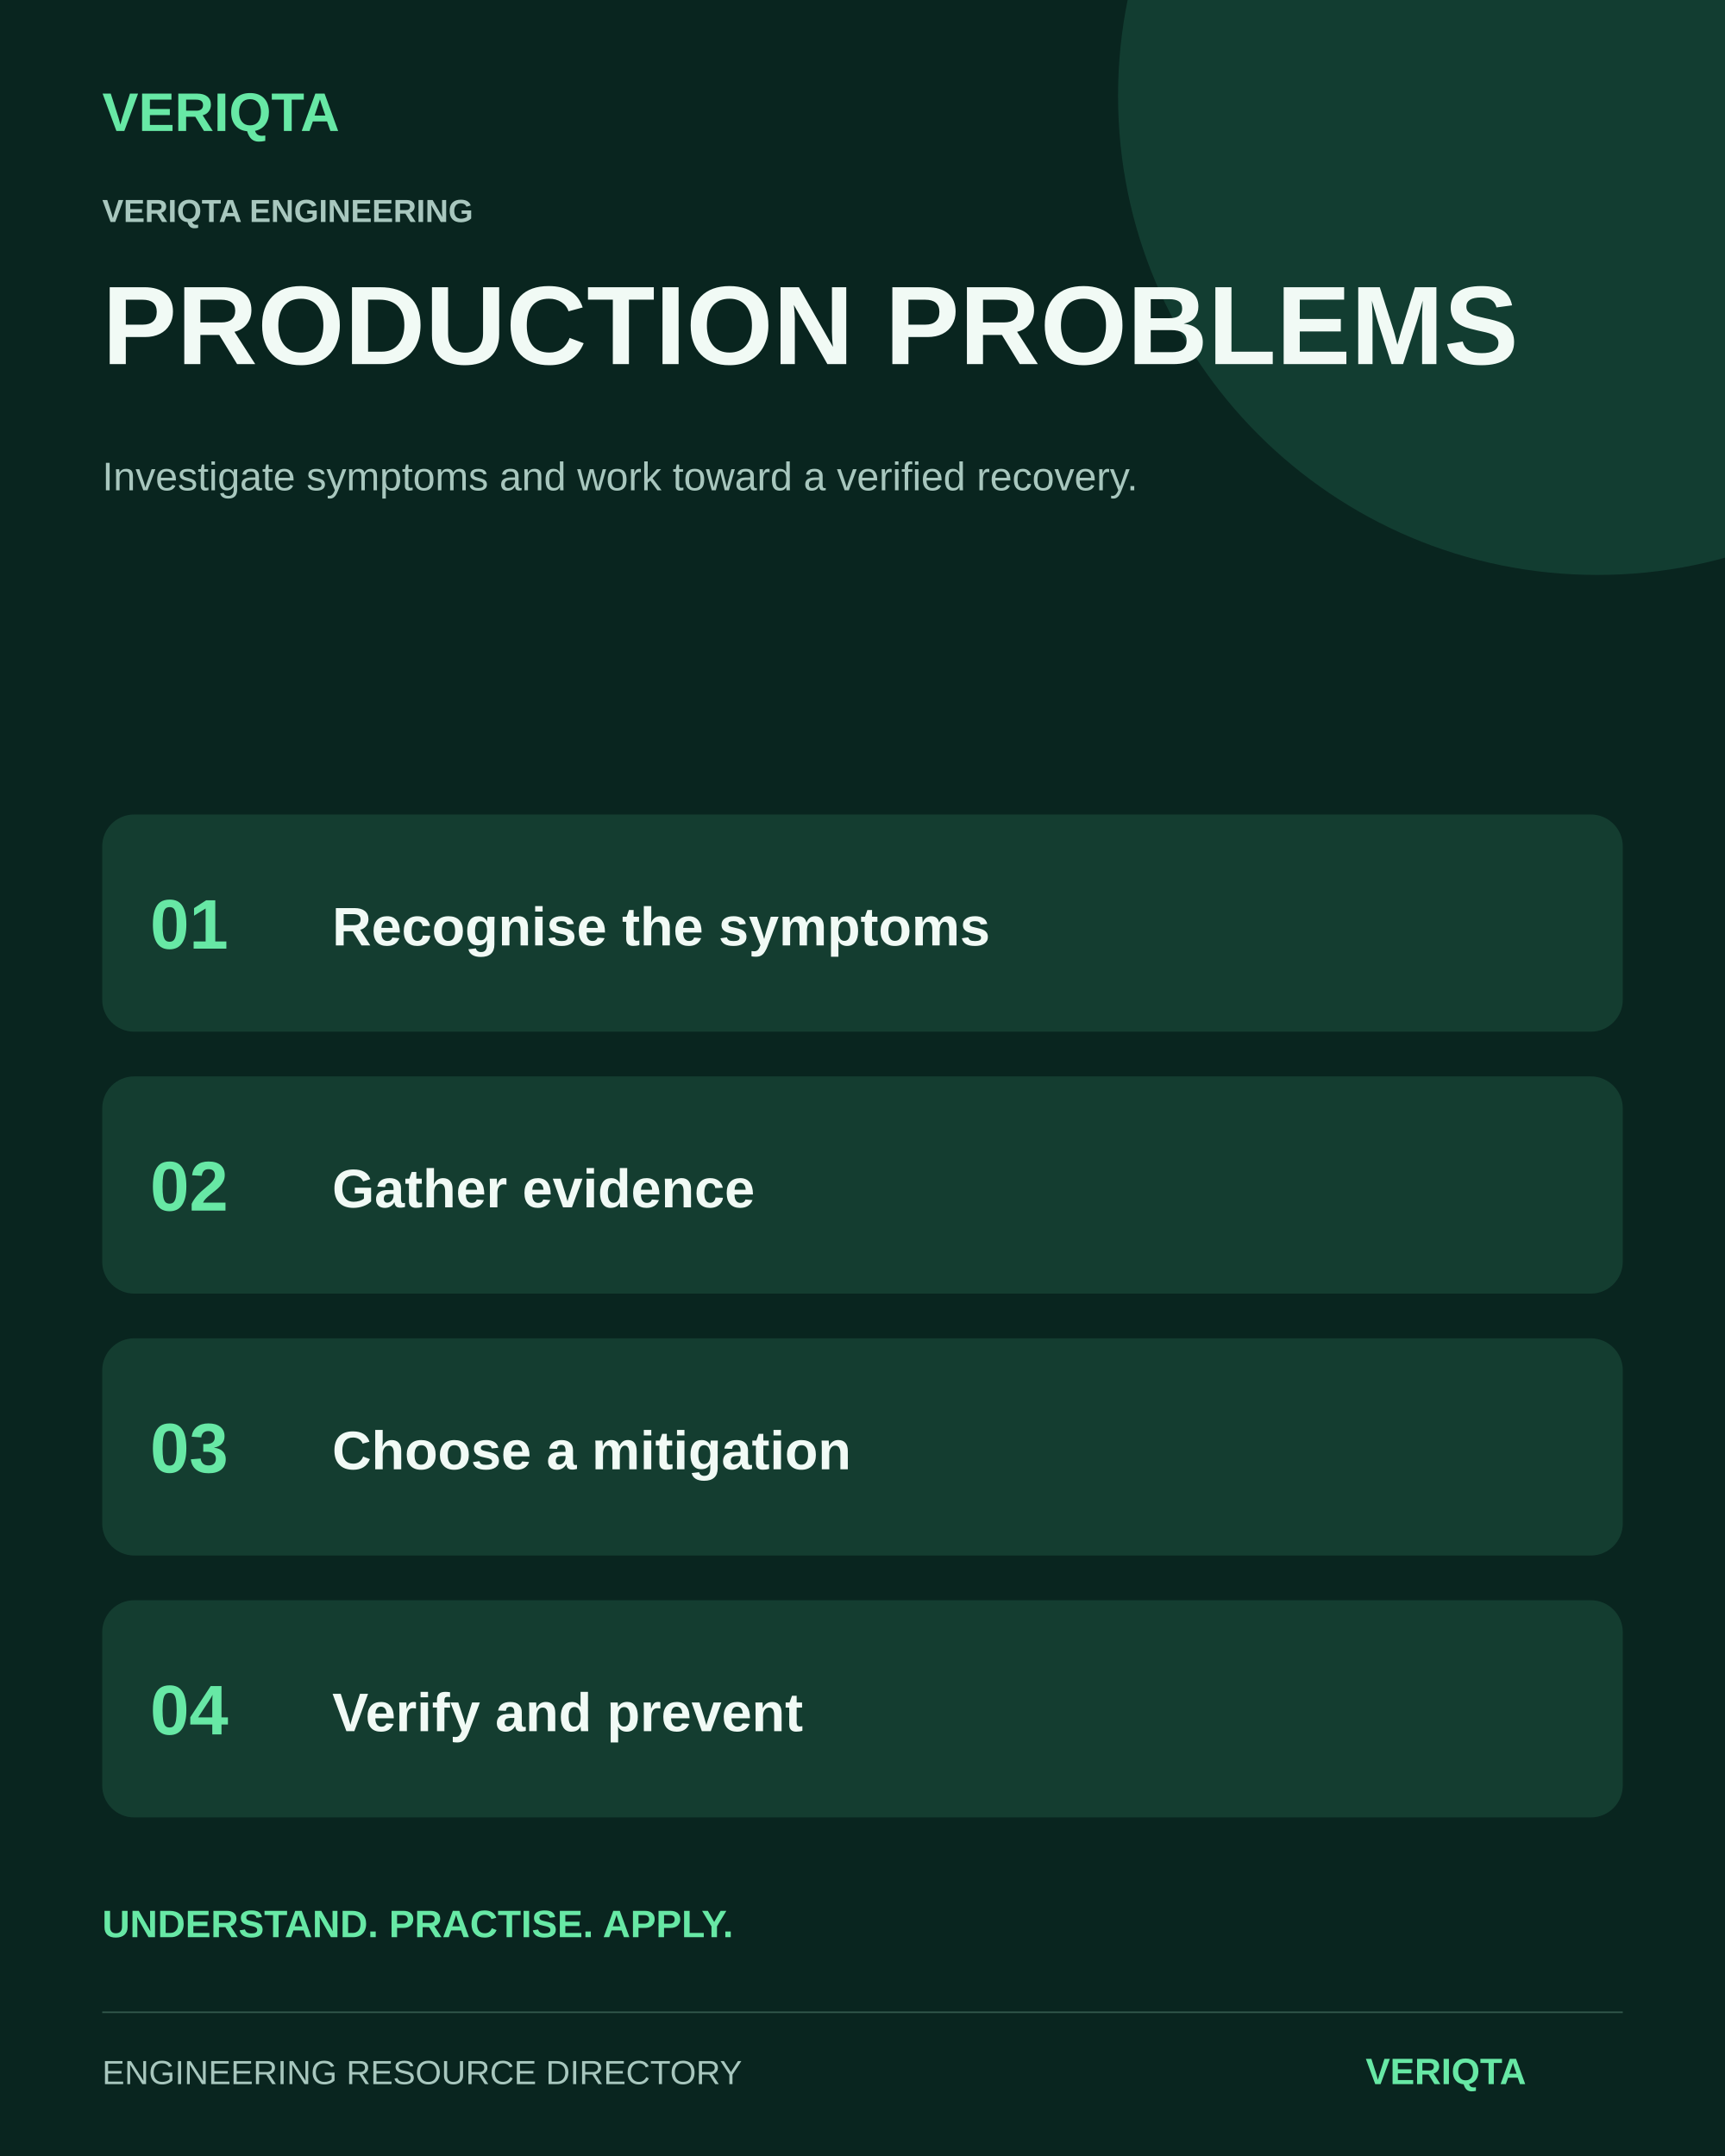
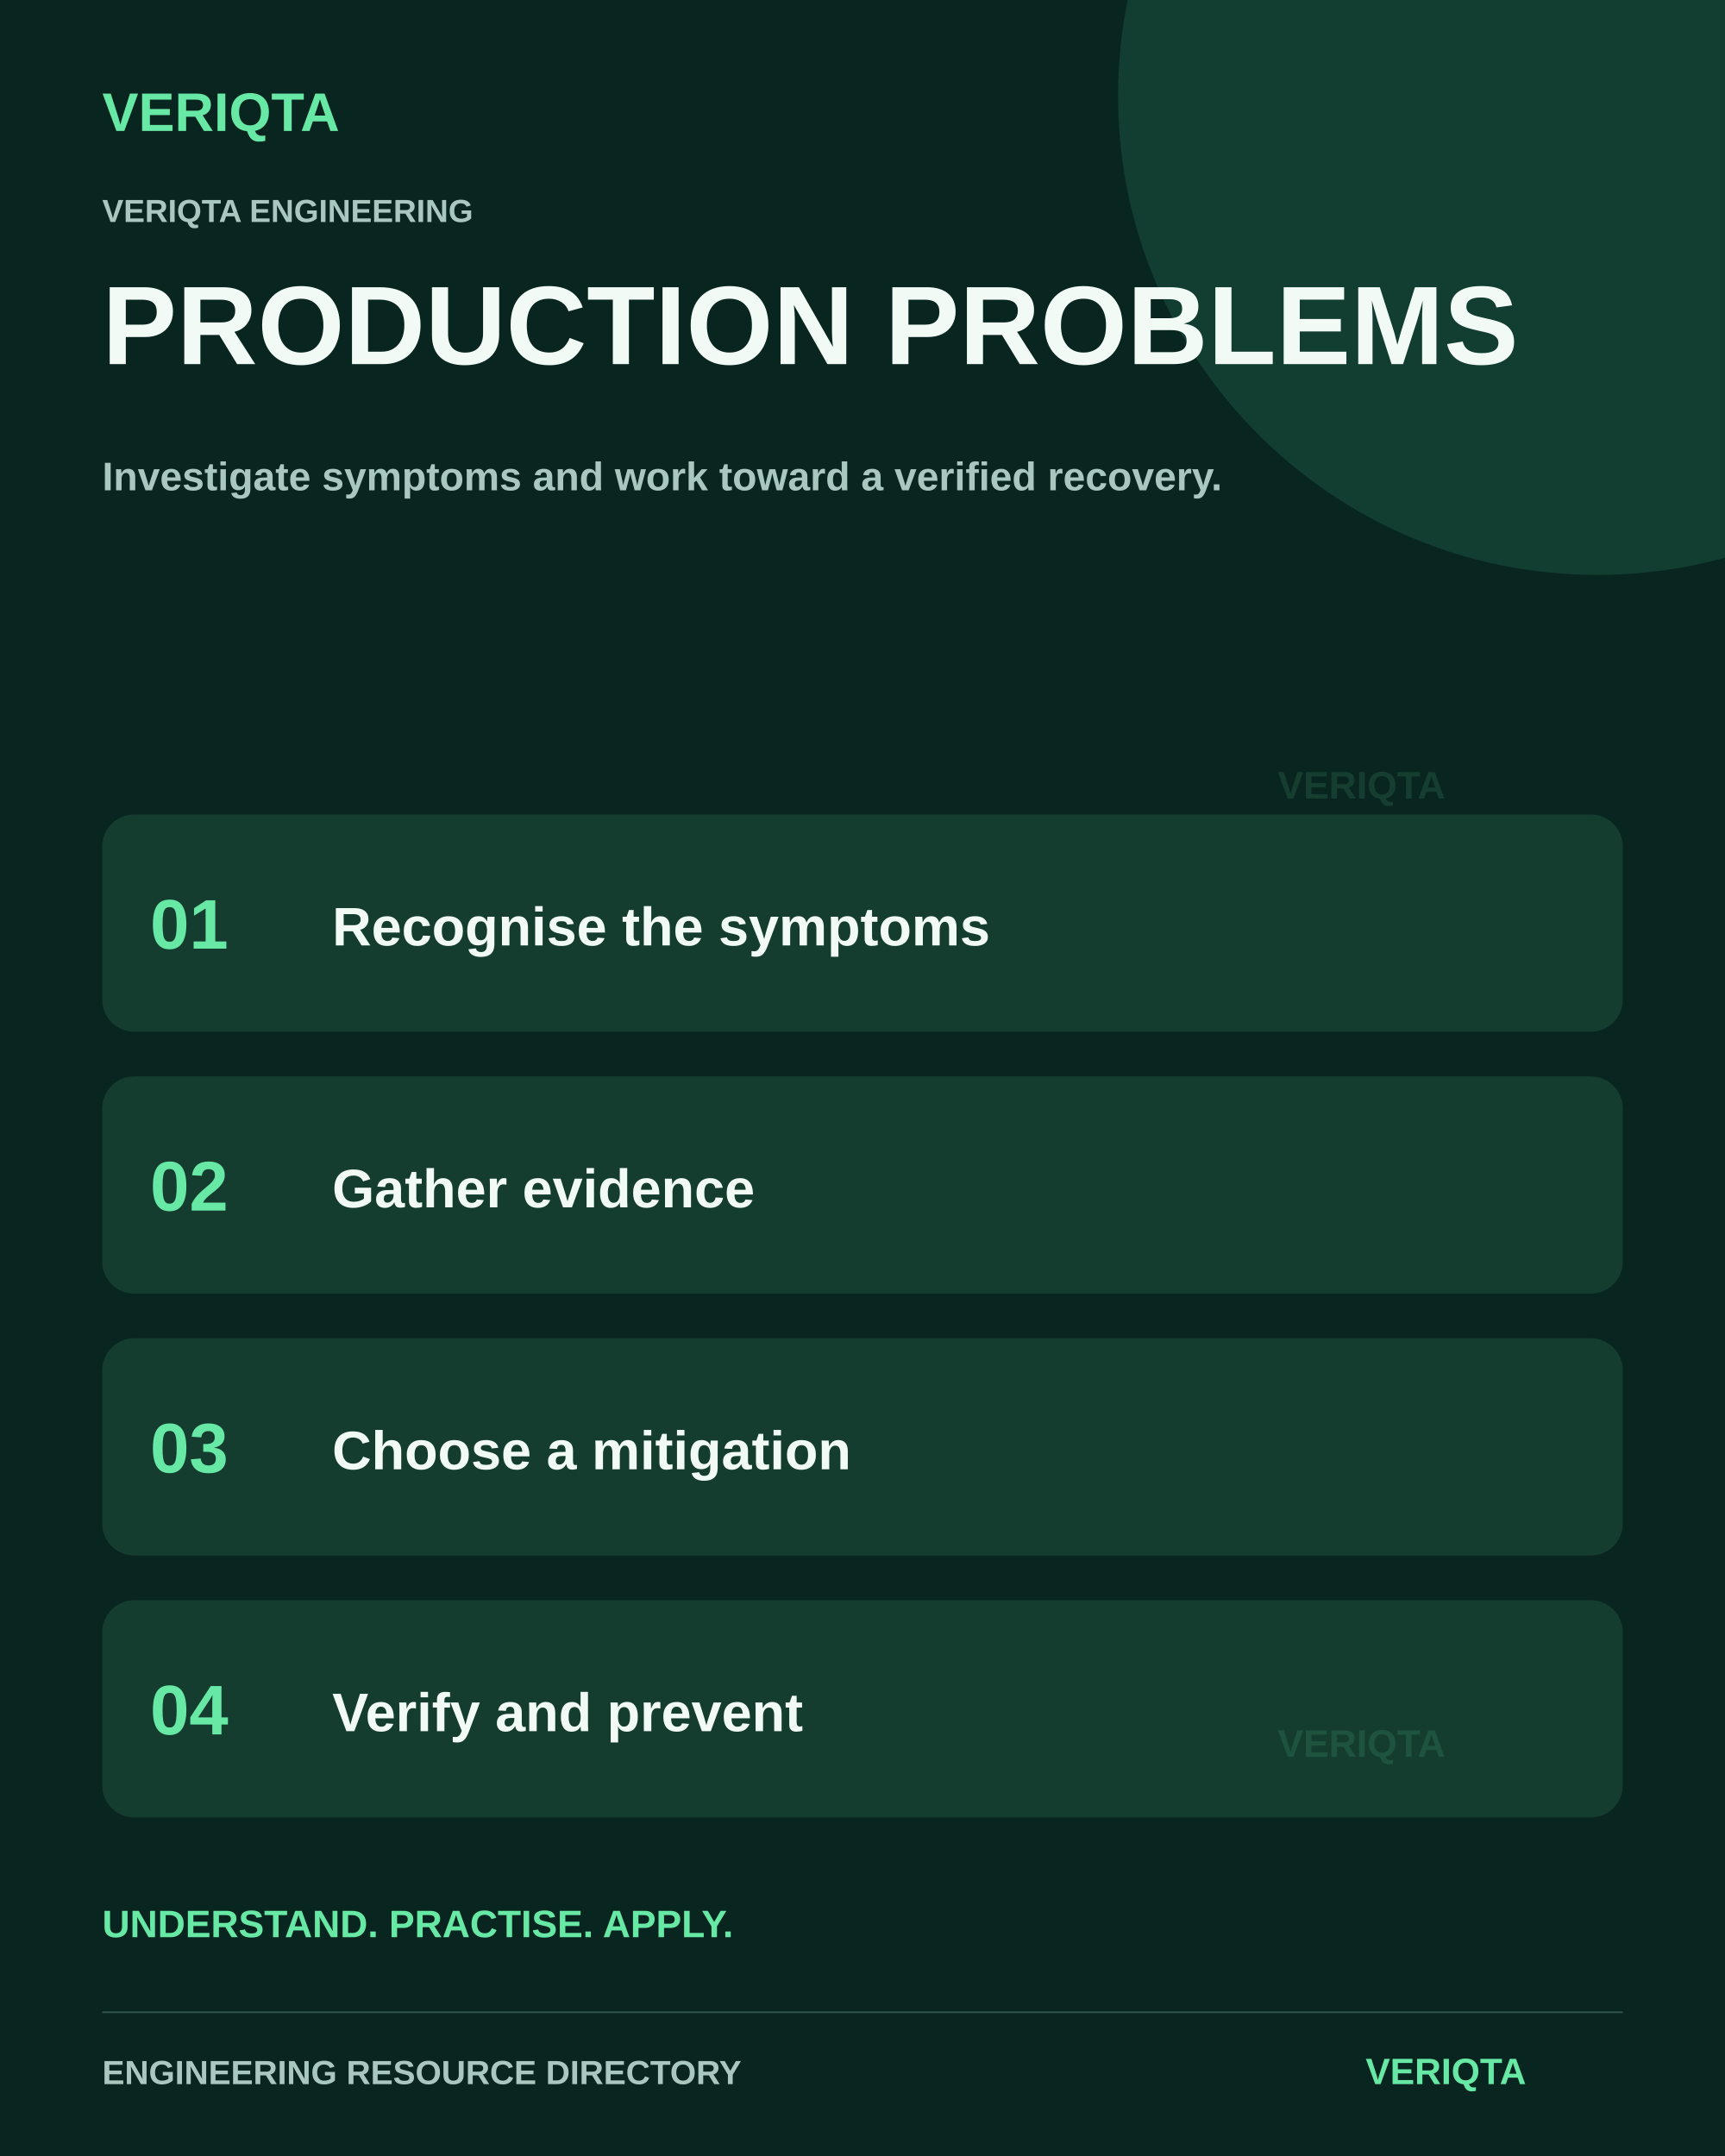
<svg xmlns="http://www.w3.org/2000/svg" width="1080" height="1350" viewBox="0 0 1080 1350">
  <rect x="0" y="0" width="1080" height="1350" rx="0" fill="#09251F" />
  <circle cx="1000" cy="60" r="300" fill="#123D31" />
-   <text x="64" y="82" font-family="Arial, Nimbus Sans, sans-serif" font-size="34" font-weight="bold" fill="#67E8A5">VERIQTA</text>
-   <text x="64" y="139" font-family="Arial, Nimbus Sans, sans-serif" font-size="20" font-weight="bold" fill="#A8C7BE">VERIQTA ENGINEERING</text>
-   <text x="64" y="228" font-family="Arial, Nimbus Sans, sans-serif" font-size="70" font-weight="bold" fill="#F1FAF5">PRODUCTION PROBLEMS</text>
-   <text x="64" y="307" font-family="Arial, Nimbus Sans, sans-serif" font-size="25" font-weight="normal" fill="#A8C7BE">Investigate symptoms and work toward a verified recovery.</text>
+   <text x="64" y="82" font-family="Arial" font-size="34" font-weight="bold" fill="#67E8A5">VERIQTA</text>
+   <text x="64" y="139" font-family="Arial" font-size="20" font-weight="bold" fill="#A8C7BE">VERIQTA ENGINEERING</text>
+   <text x="64" y="228" font-family="Arial" font-size="70" font-weight="bold" fill="#F1FAF5">PRODUCTION PROBLEMS</text>
+   <text x="64" y="307" font-family="Arial" font-size="25" font-weight="bold" fill="#A8C7BE">Investigate symptoms and work toward a verified recovery.</text>
  <path d="M64 1260H1016" stroke="#31584B" />
-   <text x="64" y="1305" font-family="Arial, Nimbus Sans, sans-serif" font-size="21" font-weight="normal" fill="#A8C7BE">ENGINEERING RESOURCE DIRECTORY</text>
-   <text x="855" y="1305" font-family="Arial, Nimbus Sans, sans-serif" font-size="23" font-weight="bold" fill="#67E8A5">VERIQTA</text>
+   <text x="64" y="1305" font-family="Arial" font-size="21" font-weight="bold" fill="#A8C7BE">ENGINEERING RESOURCE DIRECTORY</text>
+   <text x="855" y="1305" font-family="Arial" font-size="23" font-weight="bold" fill="#67E8A5">VERIQTA</text>
  <rect x="64" y="510" width="952" height="136" rx="20" fill="#143D30" />
-   <text x="94" y="594" font-family="Arial, Nimbus Sans, sans-serif" font-size="44" font-weight="bold" fill="#67E8A5">01</text>
-   <text x="208" y="592" font-family="Arial, Nimbus Sans, sans-serif" font-size="34" font-weight="bold" fill="#F1FAF5">Recognise the symptoms</text>
+   <text x="94" y="594" font-family="Arial" font-size="44" font-weight="bold" fill="#67E8A5">01</text>
+   <text x="208" y="592" font-family="Arial" font-size="34" font-weight="bold" fill="#F1FAF5">Recognise the symptoms</text>
  <rect x="64" y="674" width="952" height="136" rx="20" fill="#143D30" />
-   <text x="94" y="758" font-family="Arial, Nimbus Sans, sans-serif" font-size="44" font-weight="bold" fill="#67E8A5">02</text>
-   <text x="208" y="756" font-family="Arial, Nimbus Sans, sans-serif" font-size="34" font-weight="bold" fill="#F1FAF5">Gather evidence</text>
+   <text x="94" y="758" font-family="Arial" font-size="44" font-weight="bold" fill="#67E8A5">02</text>
+   <text x="208" y="756" font-family="Arial" font-size="34" font-weight="bold" fill="#F1FAF5">Gather evidence</text>
  <rect x="64" y="838" width="952" height="136" rx="20" fill="#143D30" />
-   <text x="94" y="922" font-family="Arial, Nimbus Sans, sans-serif" font-size="44" font-weight="bold" fill="#67E8A5">03</text>
-   <text x="208" y="920" font-family="Arial, Nimbus Sans, sans-serif" font-size="34" font-weight="bold" fill="#F1FAF5">Choose a mitigation</text>
+   <text x="94" y="922" font-family="Arial" font-size="44" font-weight="bold" fill="#67E8A5">03</text>
+   <text x="208" y="920" font-family="Arial" font-size="34" font-weight="bold" fill="#F1FAF5">Choose a mitigation</text>
  <rect x="64" y="1002" width="952" height="136" rx="20" fill="#143D30" />
-   <text x="94" y="1086" font-family="Arial, Nimbus Sans, sans-serif" font-size="44" font-weight="bold" fill="#67E8A5">04</text>
-   <text x="208" y="1084" font-family="Arial, Nimbus Sans, sans-serif" font-size="34" font-weight="bold" fill="#F1FAF5">Verify and prevent</text>
-   <text x="64" y="1213" font-family="Arial, Nimbus Sans, sans-serif" font-size="24" font-weight="bold" fill="#67E8A5">UNDERSTAND. PRACTISE. APPLY.</text>
+   <text x="94" y="1086" font-family="Arial" font-size="44" font-weight="bold" fill="#67E8A5">04</text>
+   <text x="208" y="1084" font-family="Arial" font-size="34" font-weight="bold" fill="#F1FAF5">Verify and prevent</text>
+   <text x="64" y="1213" font-family="Arial" font-size="24" font-weight="bold" fill="#67E8A5">UNDERSTAND. PRACTISE. APPLY.</text>
+   <g fill="#67E8A5" opacity="0.13" font-family="Arial" font-weight="bold" font-size="24">
+     <text x="800" y="500">VERIQTA</text>
+     <text x="800" y="1100">VERIQTA</text>
+   </g>
</svg>
